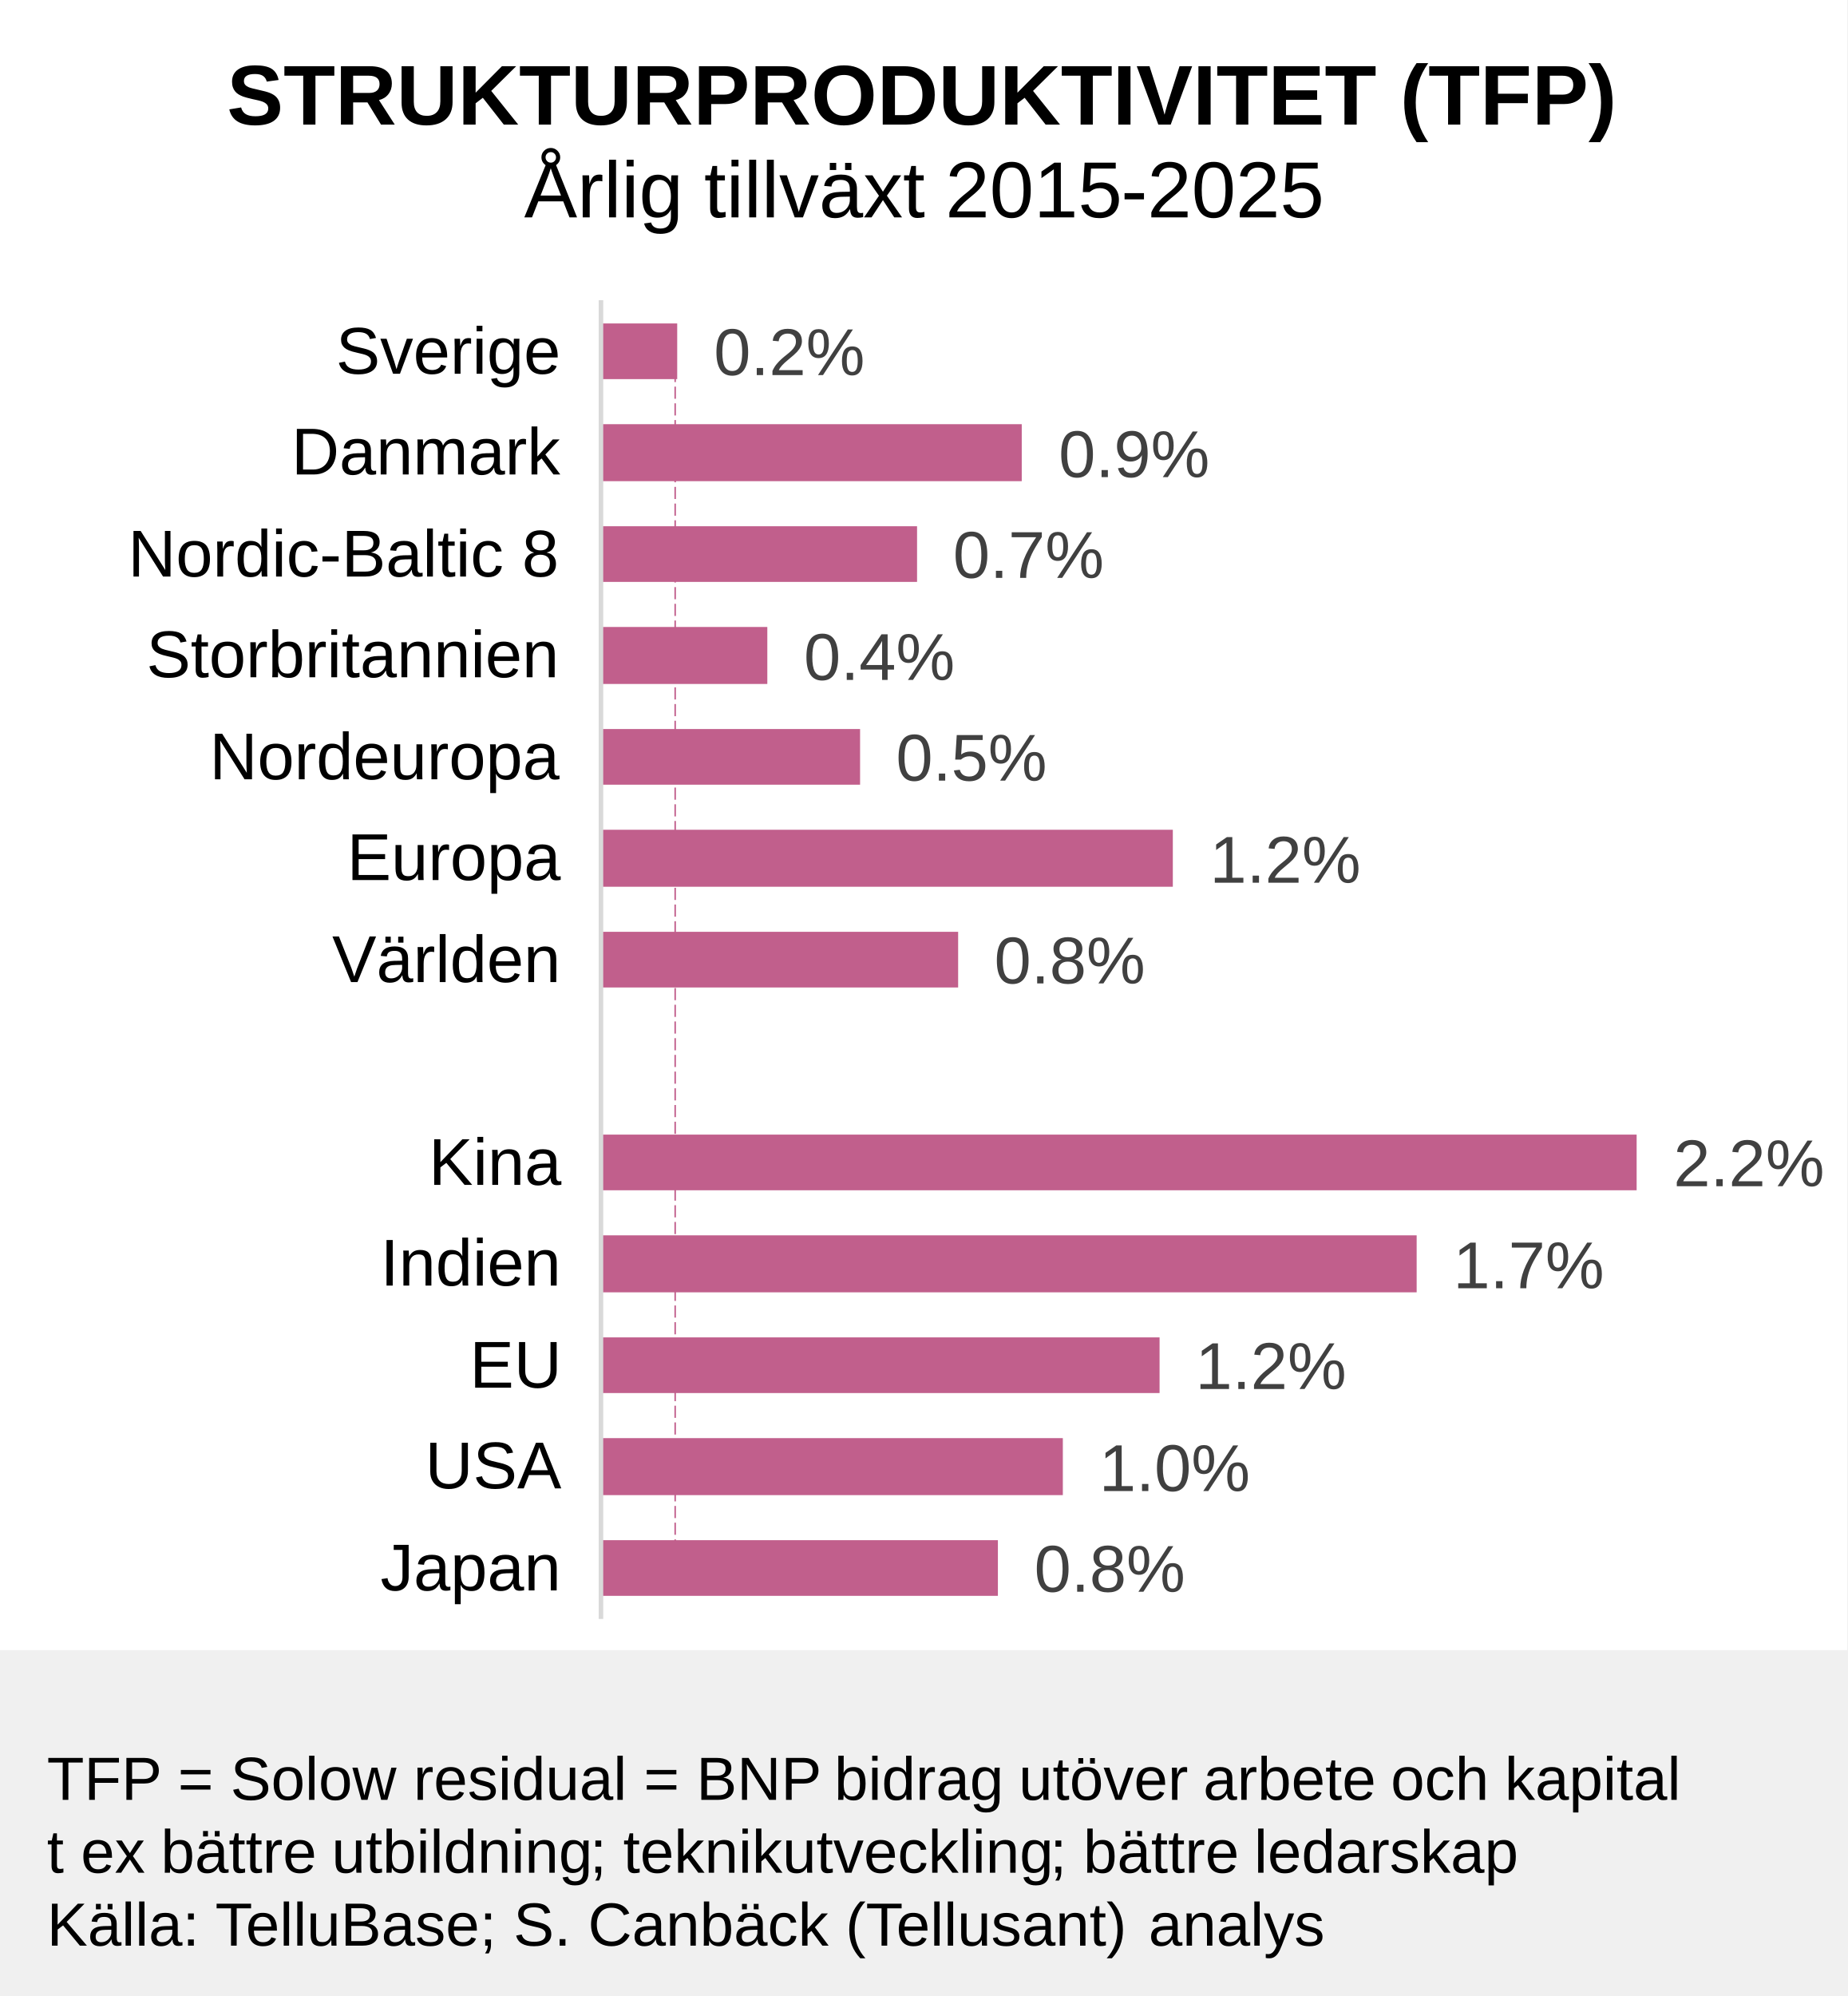
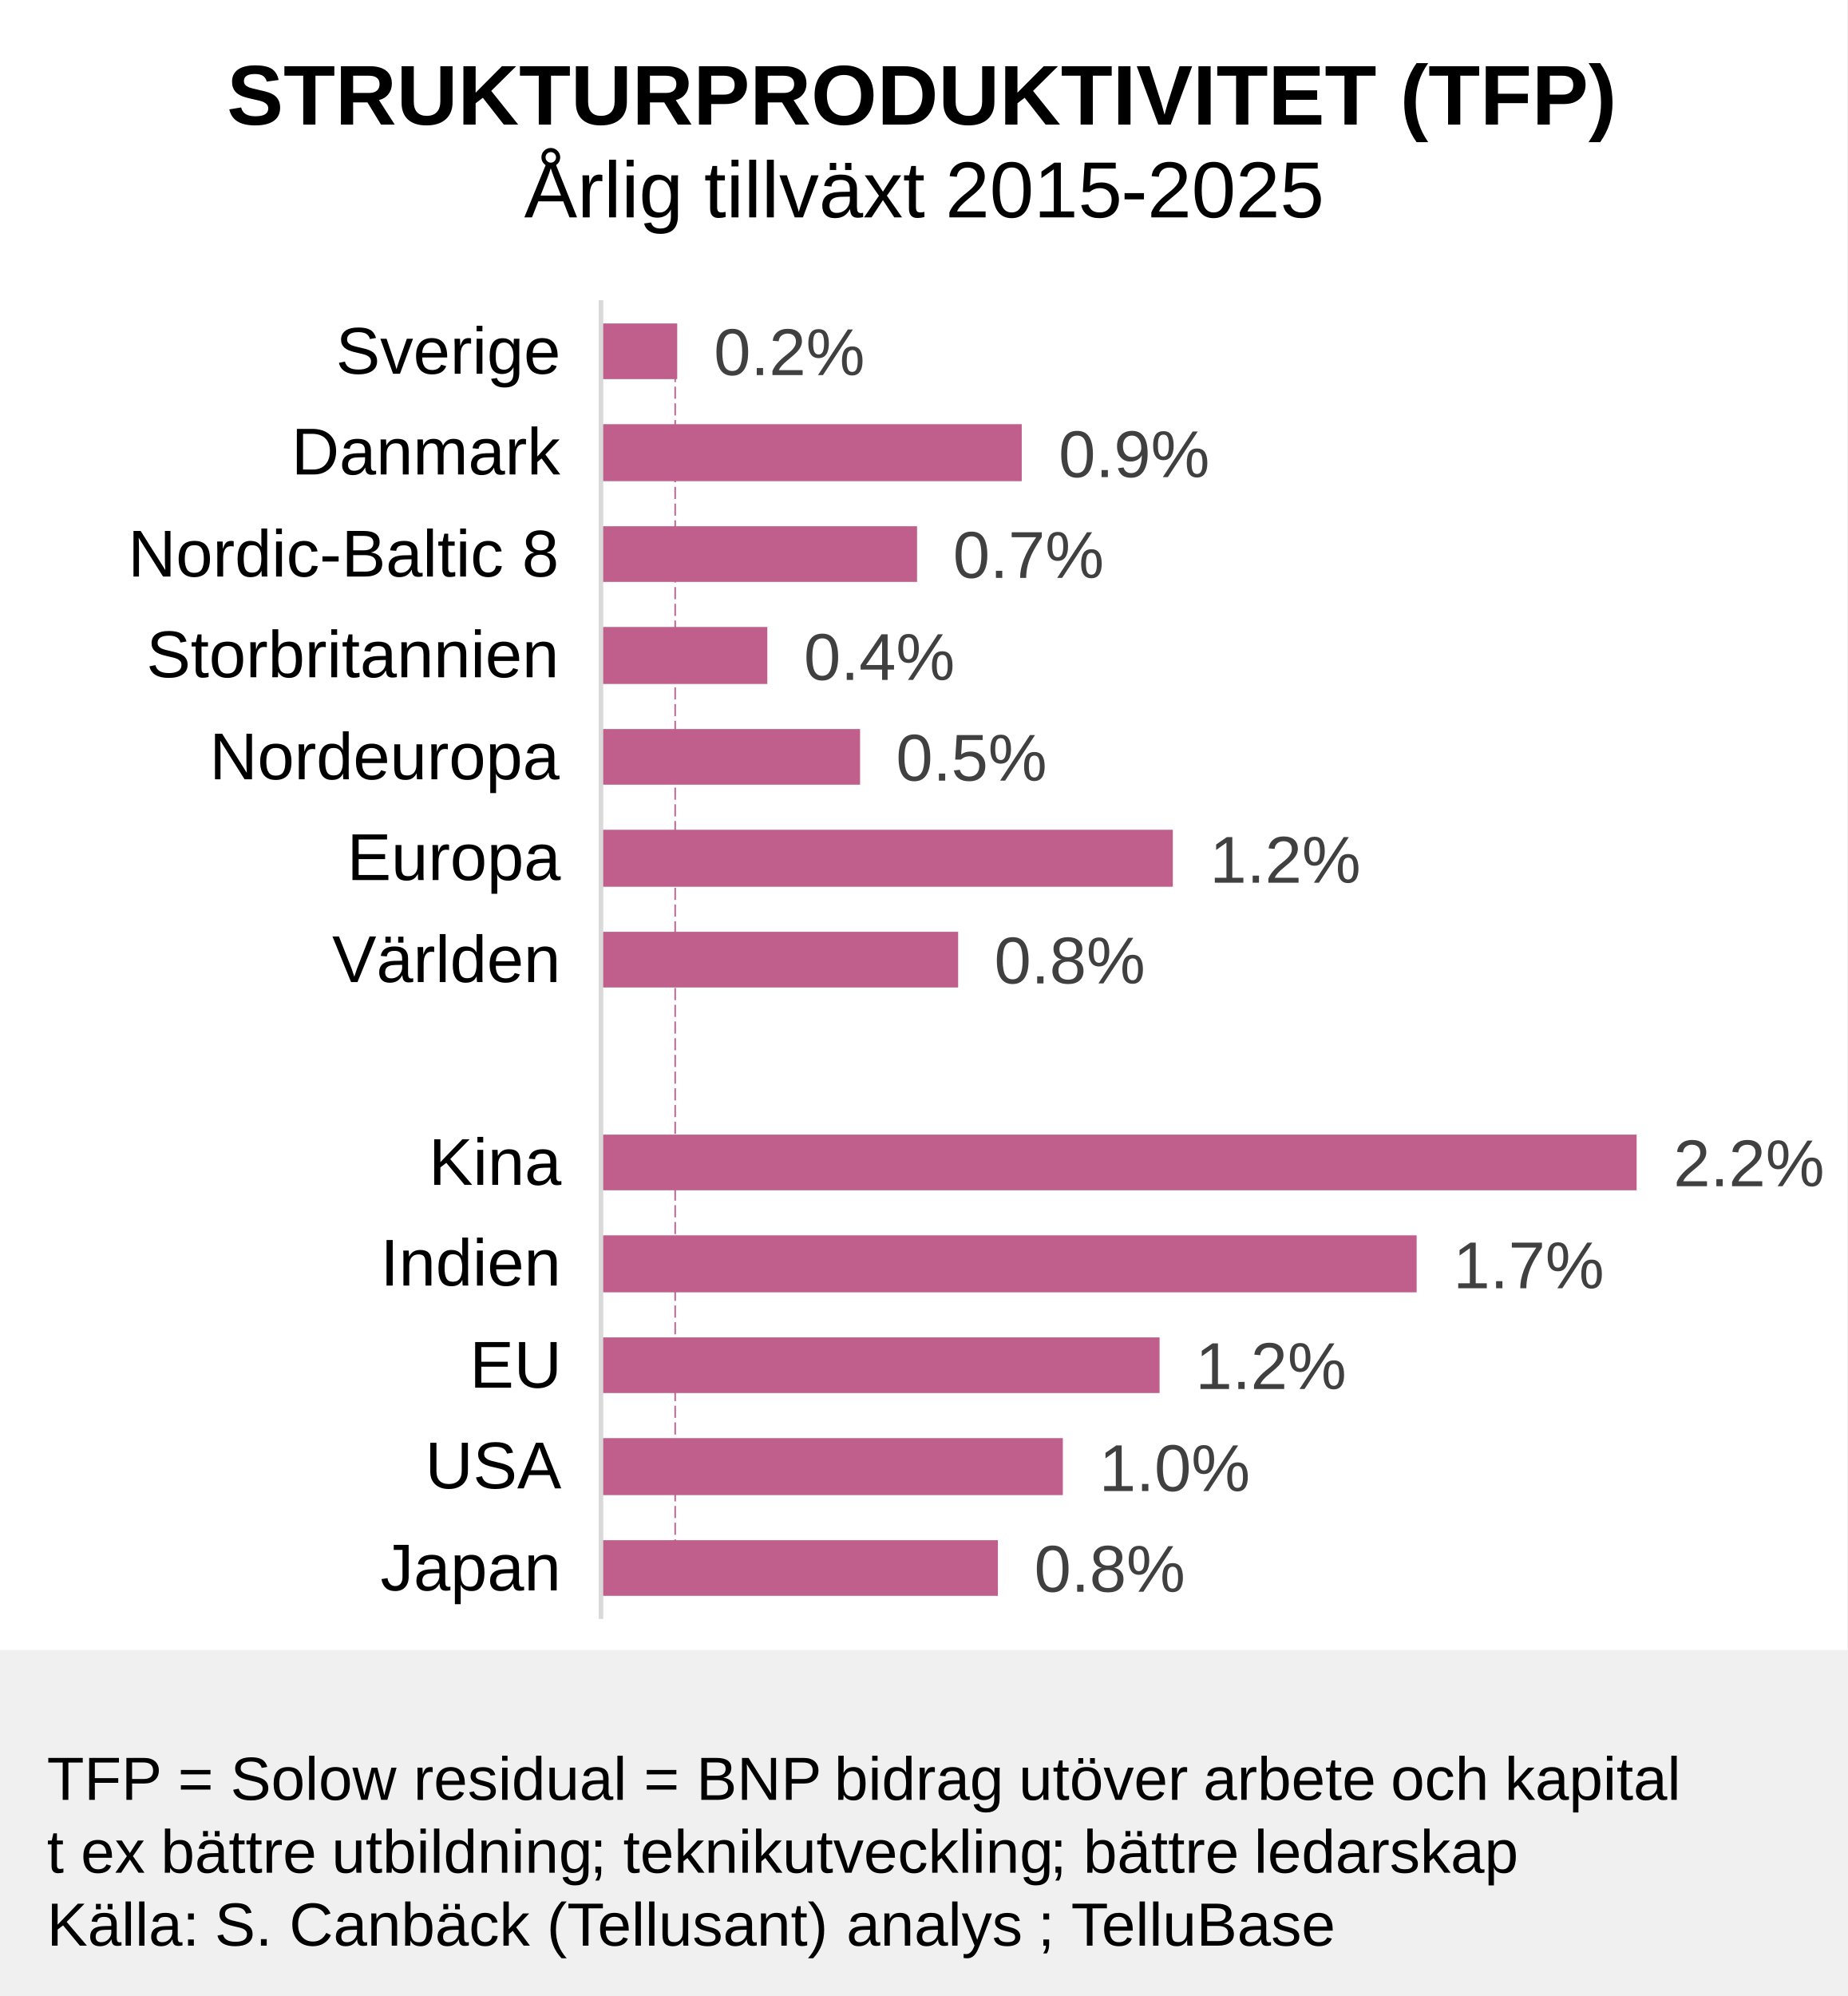
<svg xmlns="http://www.w3.org/2000/svg" width="1394" height="1506" xml:space="preserve" overflow="hidden">
  <defs>
    <clipPath id="clip0">
      <rect x="580" y="1219" width="1394" height="1506" />
    </clipPath>
  </defs>
  <g clip-path="url(#clip0)" transform="translate(-580 -1219)">
    <rect x="580" y="1219" width="1394" height="1245" fill="#FFFFFF" />
    <g>
      <path d="M1333.04 2423.08 1034 2423.08 1034 2381.08 1333.04 2381.08ZM1382.05 2347.08 1034 2347.08 1034 2304.08 1382.05 2304.08ZM1455.05 2270.07 1034 2270.07 1034 2228.07 1455.05 2228.07ZM1649.05 2194.07 1034 2194.07 1034 2151.07 1649.05 2151.07ZM1815.06 2117.07 1034 2117.07 1034 2075.07 1815.06 2075.07ZM1303.04 1964.06 1034 1964.06 1034 1922.06 1303.04 1922.06ZM1465.05 1888.06 1034 1888.06 1034 1845.06 1465.05 1845.06ZM1229.04 1811.06 1034 1811.06 1034 1769.06 1229.04 1769.06ZM1159.04 1735.06 1034 1735.06 1034 1692.06 1159.04 1692.06ZM1272.04 1658.05 1034 1658.05 1034 1616.05 1272.04 1616.05ZM1351.04 1582.05 1034 1582.05 1034 1539.05 1351.04 1539.05ZM1091.04 1505.05 1034 1505.05 1034 1463.05 1091.04 1463.05Z" fill="#C15F8C" />
    </g>
    <g>
      <path d="M0 0 0 995" stroke="#D9D9D9" stroke-width="3.438" stroke-linejoin="round" stroke-miterlimit="10" fill="none" fill-rule="evenodd" transform="matrix(1 0 0 -1 1033.5 2440.5)" />
    </g>
    <g>
      <text fill="#404040" font-family="Arial,Arial_MSFontService,sans-serif" font-weight="400" font-size="50" transform="matrix(1 0 0 1 1360.48 2420)">0.8%</text>
    </g>
    <g>
      <text fill="#404040" font-family="Arial,Arial_MSFontService,sans-serif" font-weight="400" font-size="50" transform="matrix(1 0 0 1 1409.44 2344)">1.0%</text>
    </g>
    <g>
      <text fill="#404040" font-family="Arial,Arial_MSFontService,sans-serif" font-weight="400" font-size="50" transform="matrix(1 0 0 1 1482.1 2267)">1.2%</text>
    </g>
    <g>
      <text fill="#404040" font-family="Arial,Arial_MSFontService,sans-serif" font-weight="400" font-size="50" transform="matrix(1 0 0 1 1676.62 2191)">1.7%</text>
    </g>
    <g>
      <text fill="#404040" font-family="Arial,Arial_MSFontService,sans-serif" font-weight="400" font-size="50" transform="matrix(1 0 0 1 1842.85 2114)">2.2%</text>
    </g>
    <g>
      <text fill="#404040" font-family="Arial,Arial_MSFontService,sans-serif" font-weight="400" font-size="50" transform="matrix(1 0 0 1 1330.31 1961)">0.8%</text>
    </g>
    <g>
      <text fill="#404040" font-family="Arial,Arial_MSFontService,sans-serif" font-weight="400" font-size="50" transform="matrix(1 0 0 1 1492.93 1885)">1.2%</text>
    </g>
    <g>
      <text fill="#404040" font-family="Arial,Arial_MSFontService,sans-serif" font-weight="400" font-size="50" transform="matrix(1 0 0 1 1256.14 1808)">0.5%</text>
    </g>
    <g>
      <text fill="#404040" font-family="Arial,Arial_MSFontService,sans-serif" font-weight="400" font-size="50" transform="matrix(1 0 0 1 1186.61 1732)">0.4%</text>
    </g>
    <g>
      <text fill="#404040" font-family="Arial,Arial_MSFontService,sans-serif" font-weight="400" font-size="50" transform="matrix(1 0 0 1 1299.19 1655)">0.7%</text>
    </g>
    <g>
      <text fill="#404040" font-family="Arial,Arial_MSFontService,sans-serif" font-weight="400" font-size="50" transform="matrix(1 0 0 1 1378.9 1579)">0.9%</text>
    </g>
    <g>
      <text fill="#404040" font-family="Arial,Arial_MSFontService,sans-serif" font-weight="400" font-size="50" transform="matrix(1 0 0 1 1118.7 1502)">0.2%</text>
    </g>
    <g>
      <text font-family="Arial,Arial_MSFontService,sans-serif" font-weight="400" font-size="50" transform="matrix(1 0 0 1 867.083 2419)">Japan</text>
    </g>
    <g>
      <text font-family="Arial,Arial_MSFontService,sans-serif" font-weight="400" font-size="50" transform="matrix(1 0 0 1 900.839 2342)">USA</text>
    </g>
    <g>
      <text font-family="Arial,Arial_MSFontService,sans-serif" font-weight="400" font-size="50" transform="matrix(1 0 0 1 934.458 2266)">EU</text>
    </g>
    <g>
      <text font-family="Arial,Arial_MSFontService,sans-serif" font-weight="400" font-size="50" transform="matrix(1 0 0 1 867.083 2189)">Indien</text>
    </g>
    <g>
      <text font-family="Arial,Arial_MSFontService,sans-serif" font-weight="400" font-size="50" transform="matrix(1 0 0 1 903.566 2113)">Kina</text>
    </g>
    <g>
      <text font-family="Arial,Arial_MSFontService,sans-serif" font-weight="400" font-size="50" transform="matrix(1 0 0 1 830.668 1960)">Världen</text>
    </g>
    <g>
      <text font-family="Arial,Arial_MSFontService,sans-serif" font-weight="400" font-size="50" transform="matrix(1 0 0 1 841.874 1883)">Europa</text>
    </g>
    <g>
      <text font-family="Arial,Arial_MSFontService,sans-serif" font-weight="400" font-size="50" transform="matrix(1 0 0 1 738.13 1807)">Nordeuropa</text>
    </g>
    <g>
      <text font-family="Arial,Arial_MSFontService,sans-serif" font-weight="400" font-size="50" transform="matrix(1 0 0 1 690.509 1730)">Storbritannien</text>
    </g>
    <g>
      <text font-family="Arial,Arial_MSFontService,sans-serif" font-weight="400" font-size="50" transform="matrix(1 0 0 1 676.621 1654)">Nordic-Baltic 8</text>
    </g>
    <g>
      <text font-family="Arial,Arial_MSFontService,sans-serif" font-weight="400" font-size="50" transform="matrix(1 0 0 1 799.914 1577)">Danmark</text>
    </g>
    <g>
      <text font-family="Arial,Arial_MSFontService,sans-serif" font-weight="400" font-size="50" transform="matrix(1 0 0 1 833.509 1501)">Sverige</text>
    </g>
    <g>
      <text font-family="Arial,Arial_MSFontService,sans-serif" font-weight="700" font-size="64" transform="matrix(1 0 0 1 751.203 1313)">STRUKTURPRODUKTIVITET (TFP)</text>
    </g>
    <g>
      <text font-family="Arial,Arial_MSFontService,sans-serif" font-weight="400" font-size="60" transform="matrix(1 0 0 1 975.558 1383)">Årlig</text>
    </g>
    <g>
      <text font-family="Arial,Arial_MSFontService,sans-serif" font-weight="400" font-size="60" transform="matrix(1 0 0 1 1111.32 1383)">tillväxt</text>
    </g>
    <g>
      <text font-family="Arial,Arial_MSFontService,sans-serif" font-weight="400" font-size="60" transform="matrix(1 0 0 1 1293.41 1383)">2015</text>
    </g>
    <g>
      <text font-family="Arial,Arial_MSFontService,sans-serif" font-weight="400" font-size="60" transform="matrix(1 0 0 1 1425.96 1383)">-</text>
    </g>
    <g>
      <text font-family="Arial,Arial_MSFontService,sans-serif" font-weight="400" font-size="60" transform="matrix(1 0 0 1 1445.81 1383)">2025</text>
    </g>
    <text font-family="Arial,Arial_MSFontService,sans-serif" font-weight="400" font-size="46" transform="matrix(1 0 0 1 615.412 2577)">TFP = Solow residual = BNP </text>
    <text font-family="Arial,Arial_MSFontService,sans-serif" font-weight="400" font-size="46" transform="matrix(1 0 0 1 1209.53 2577)">bidrag</text>
    <text font-family="Arial,Arial_MSFontService,sans-serif" font-weight="400" font-size="46" transform="matrix(1 0 0 1 1348.75 2577)">utöver</text>
    <text font-family="Arial,Arial_MSFontService,sans-serif" font-weight="400" font-size="46" transform="matrix(1 0 0 1 1487.96 2577)">arbete</text>
    <text font-family="Arial,Arial_MSFontService,sans-serif" font-weight="400" font-size="46" transform="matrix(1 0 0 1 1629.47 2577)">och </text>
    <text font-family="Arial,Arial_MSFontService,sans-serif" font-weight="400" font-size="46" transform="matrix(1 0 0 1 1715.41 2577)">kapital</text>
    <text font-family="Arial,Arial_MSFontService,sans-serif" font-weight="400" font-size="46" transform="matrix(1 0 0 1 615.412 2632)">t ex </text>
    <text font-family="Arial,Arial_MSFontService,sans-serif" font-weight="400" font-size="46" transform="matrix(1 0 0 1 701.35 2632)">bättre</text>
    <text font-family="Arial,Arial_MSFontService,sans-serif" font-weight="400" font-size="46" transform="matrix(1 0 0 1 830.256 2632)">utbildning</text>
    <text font-family="Arial,Arial_MSFontService,sans-serif" font-weight="400" font-size="46" transform="matrix(1 0 0 1 1025.05 2632)">; </text>
    <text font-family="Arial,Arial_MSFontService,sans-serif" font-weight="400" font-size="46" transform="matrix(1 0 0 1 1050.26 2632)">teknikutveckling</text>
    <text font-family="Arial,Arial_MSFontService,sans-serif" font-weight="400" font-size="46" transform="matrix(1 0 0 1 1372.24 2632)">; </text>
    <text font-family="Arial,Arial_MSFontService,sans-serif" font-weight="400" font-size="46" transform="matrix(1 0 0 1 1397.44 2632)">bättre</text>
    <text font-family="Arial,Arial_MSFontService,sans-serif" font-weight="400" font-size="46" transform="matrix(1 0 0 1 1526.35 2632)">ledarskap</text>
-     <text font-family="Arial,Arial_MSFontService,sans-serif" font-weight="400" font-size="46" transform="matrix(1 0 0 1 615.412 2687)">Källa: TelluBase; S. Canbäck (Tellusant) </text>
-     <text font-family="Arial,Arial_MSFontService,sans-serif" font-weight="400" font-size="46" transform="matrix(1 0 0 1 1446.71 2687)">analys</text>
+     <text font-family="Arial,Arial_MSFontService,sans-serif" font-weight="400" font-size="46" transform="matrix(1 0 0 1 615.412 2687)">Källa: </text>
+     <text font-family="Arial,Arial_MSFontService,sans-serif" font-weight="400" font-size="46" transform="matrix(1 0 0 1 742.027 2687)">S. Canbäck (Tellusant) </text>
+     <text font-family="Arial,Arial_MSFontService,sans-serif" font-weight="400" font-size="46" transform="matrix(1 0 0 1 1218.69 2687)">analys</text>
+     <text font-family="Arial,Arial_MSFontService,sans-serif" font-weight="400" font-size="46" transform="matrix(1 0 0 1 1363.07 2687)">; </text>
+     <text font-family="Arial,Arial_MSFontService,sans-serif" font-weight="400" font-size="46" transform="matrix(1 0 0 1 1388.28 2687)">TelluBase</text>
    <path d="M1089.5 1485.5 1089.5 2391.9" stroke="#C15F8C" stroke-width="1.146" stroke-miterlimit="8" stroke-dasharray="9.167 3.438" fill="none" fill-rule="evenodd" />
  </g>
</svg>
